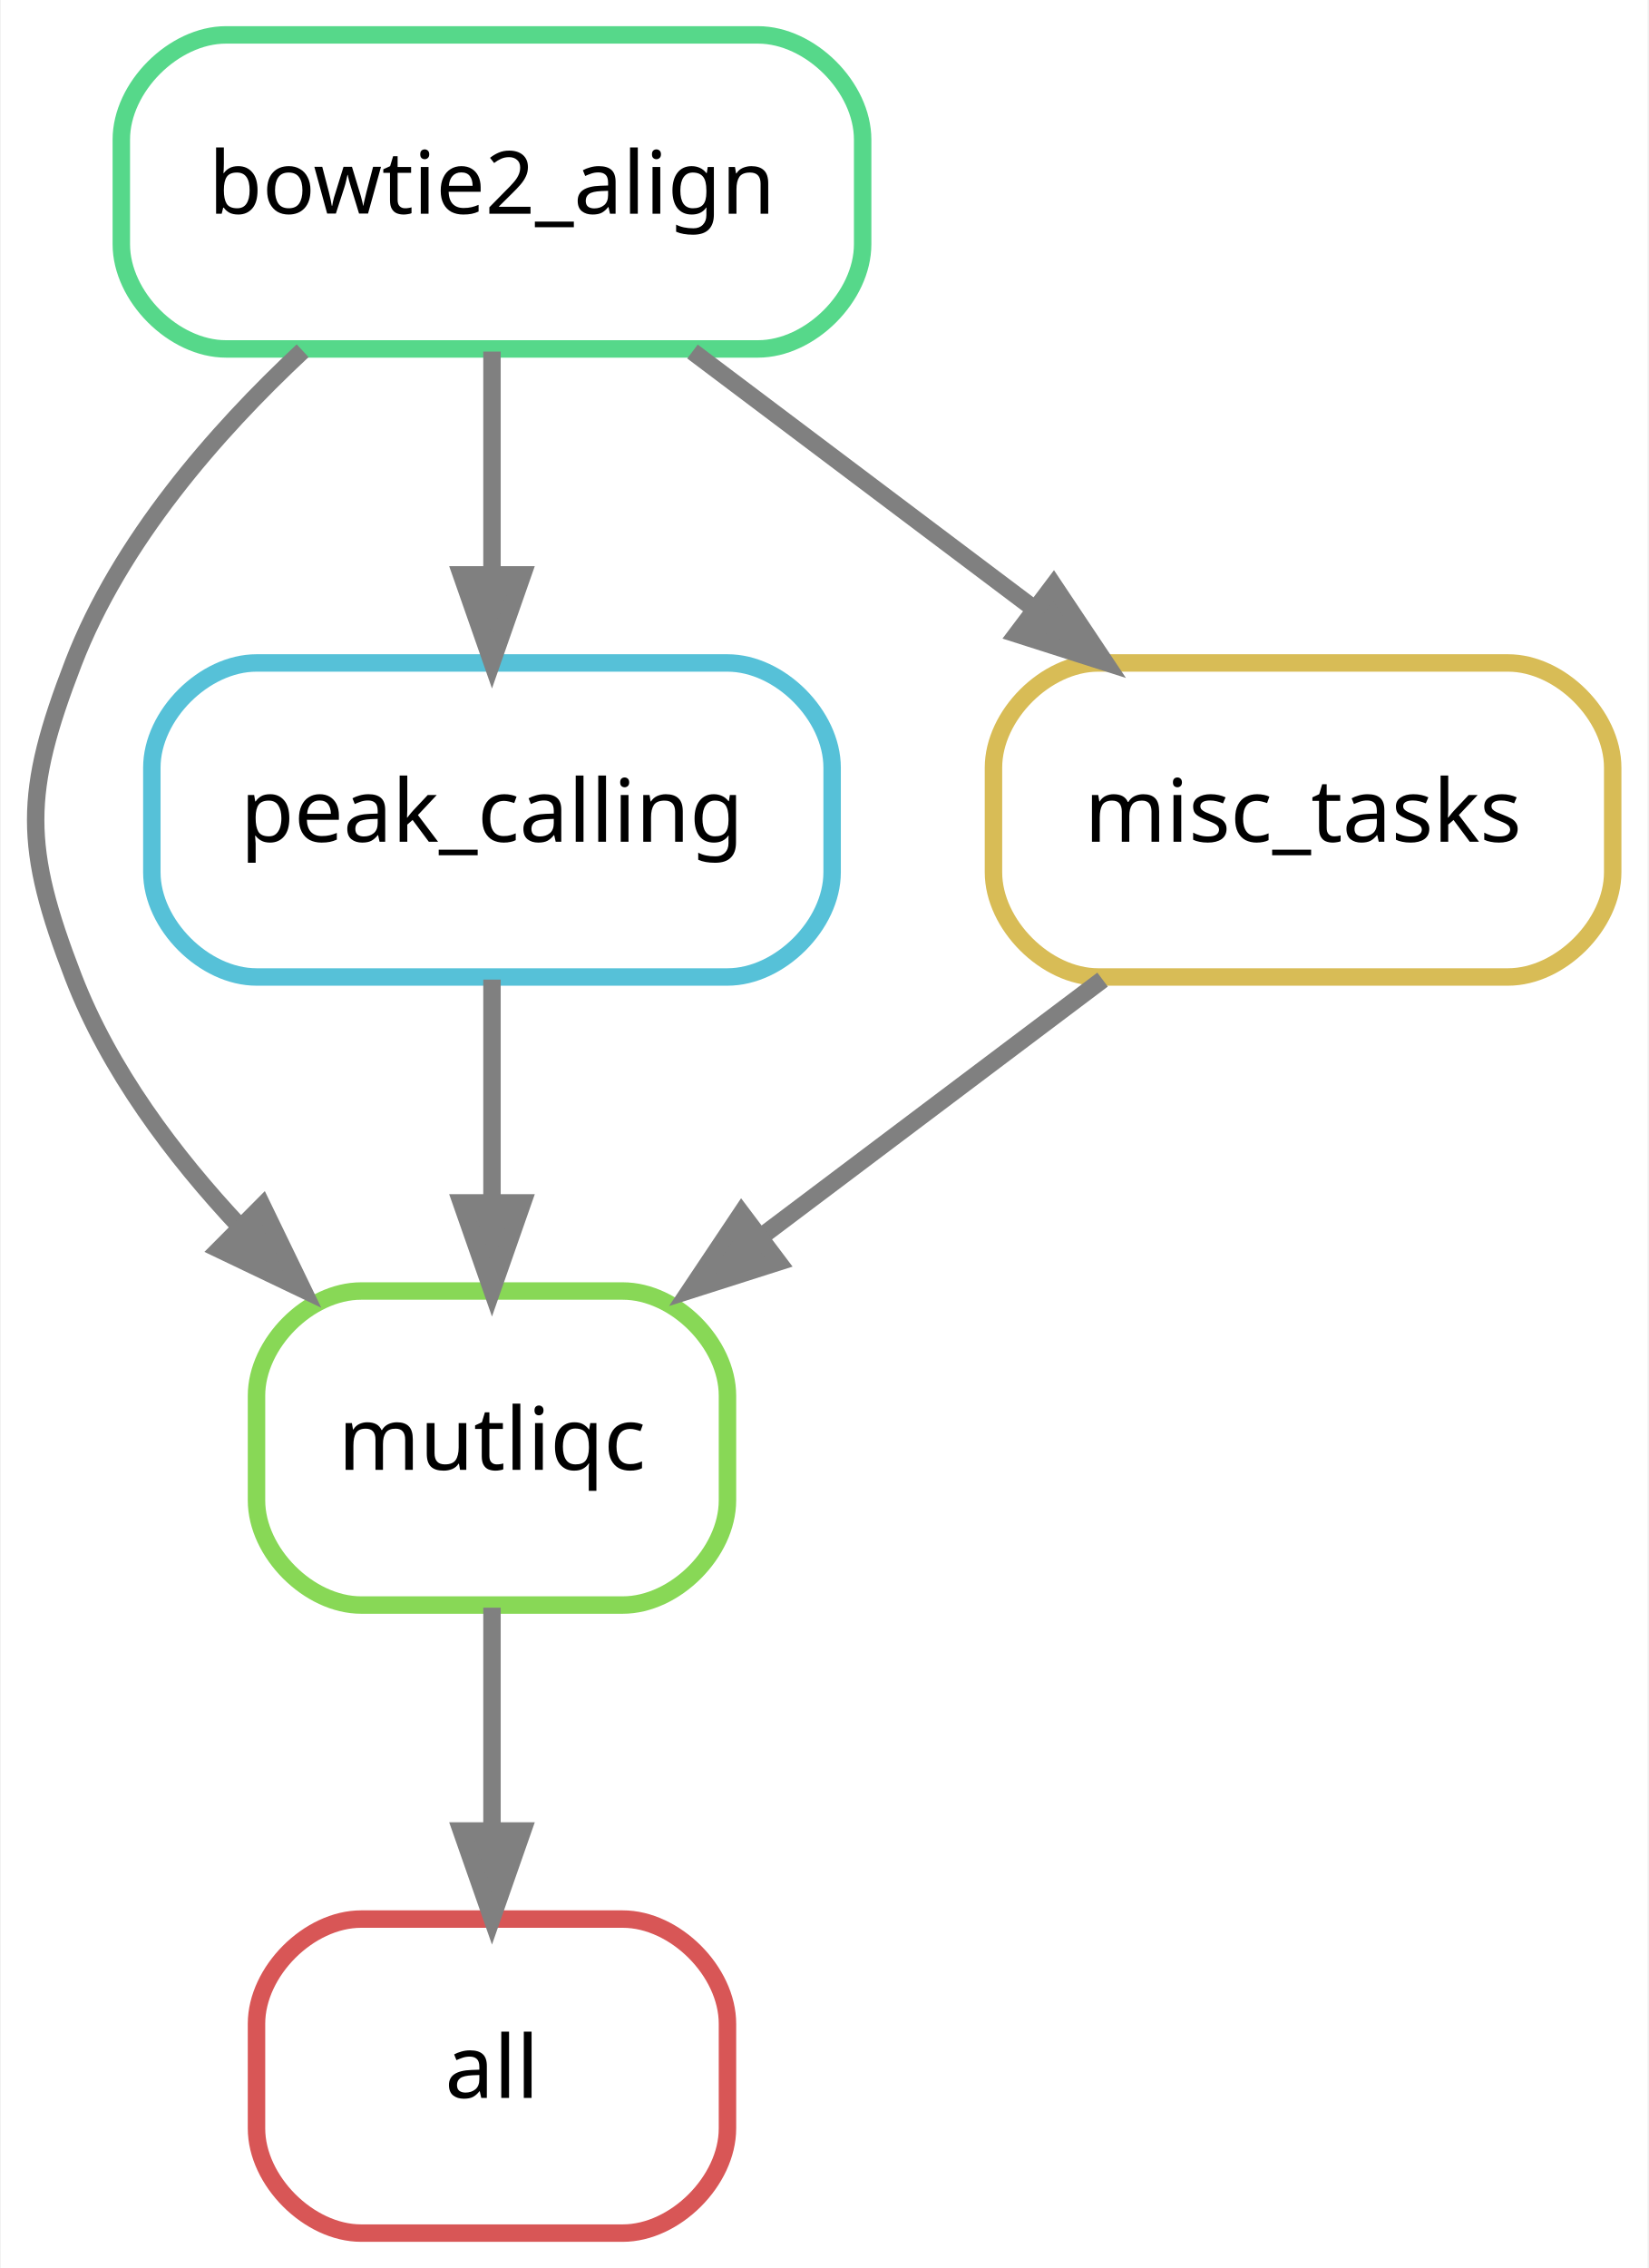
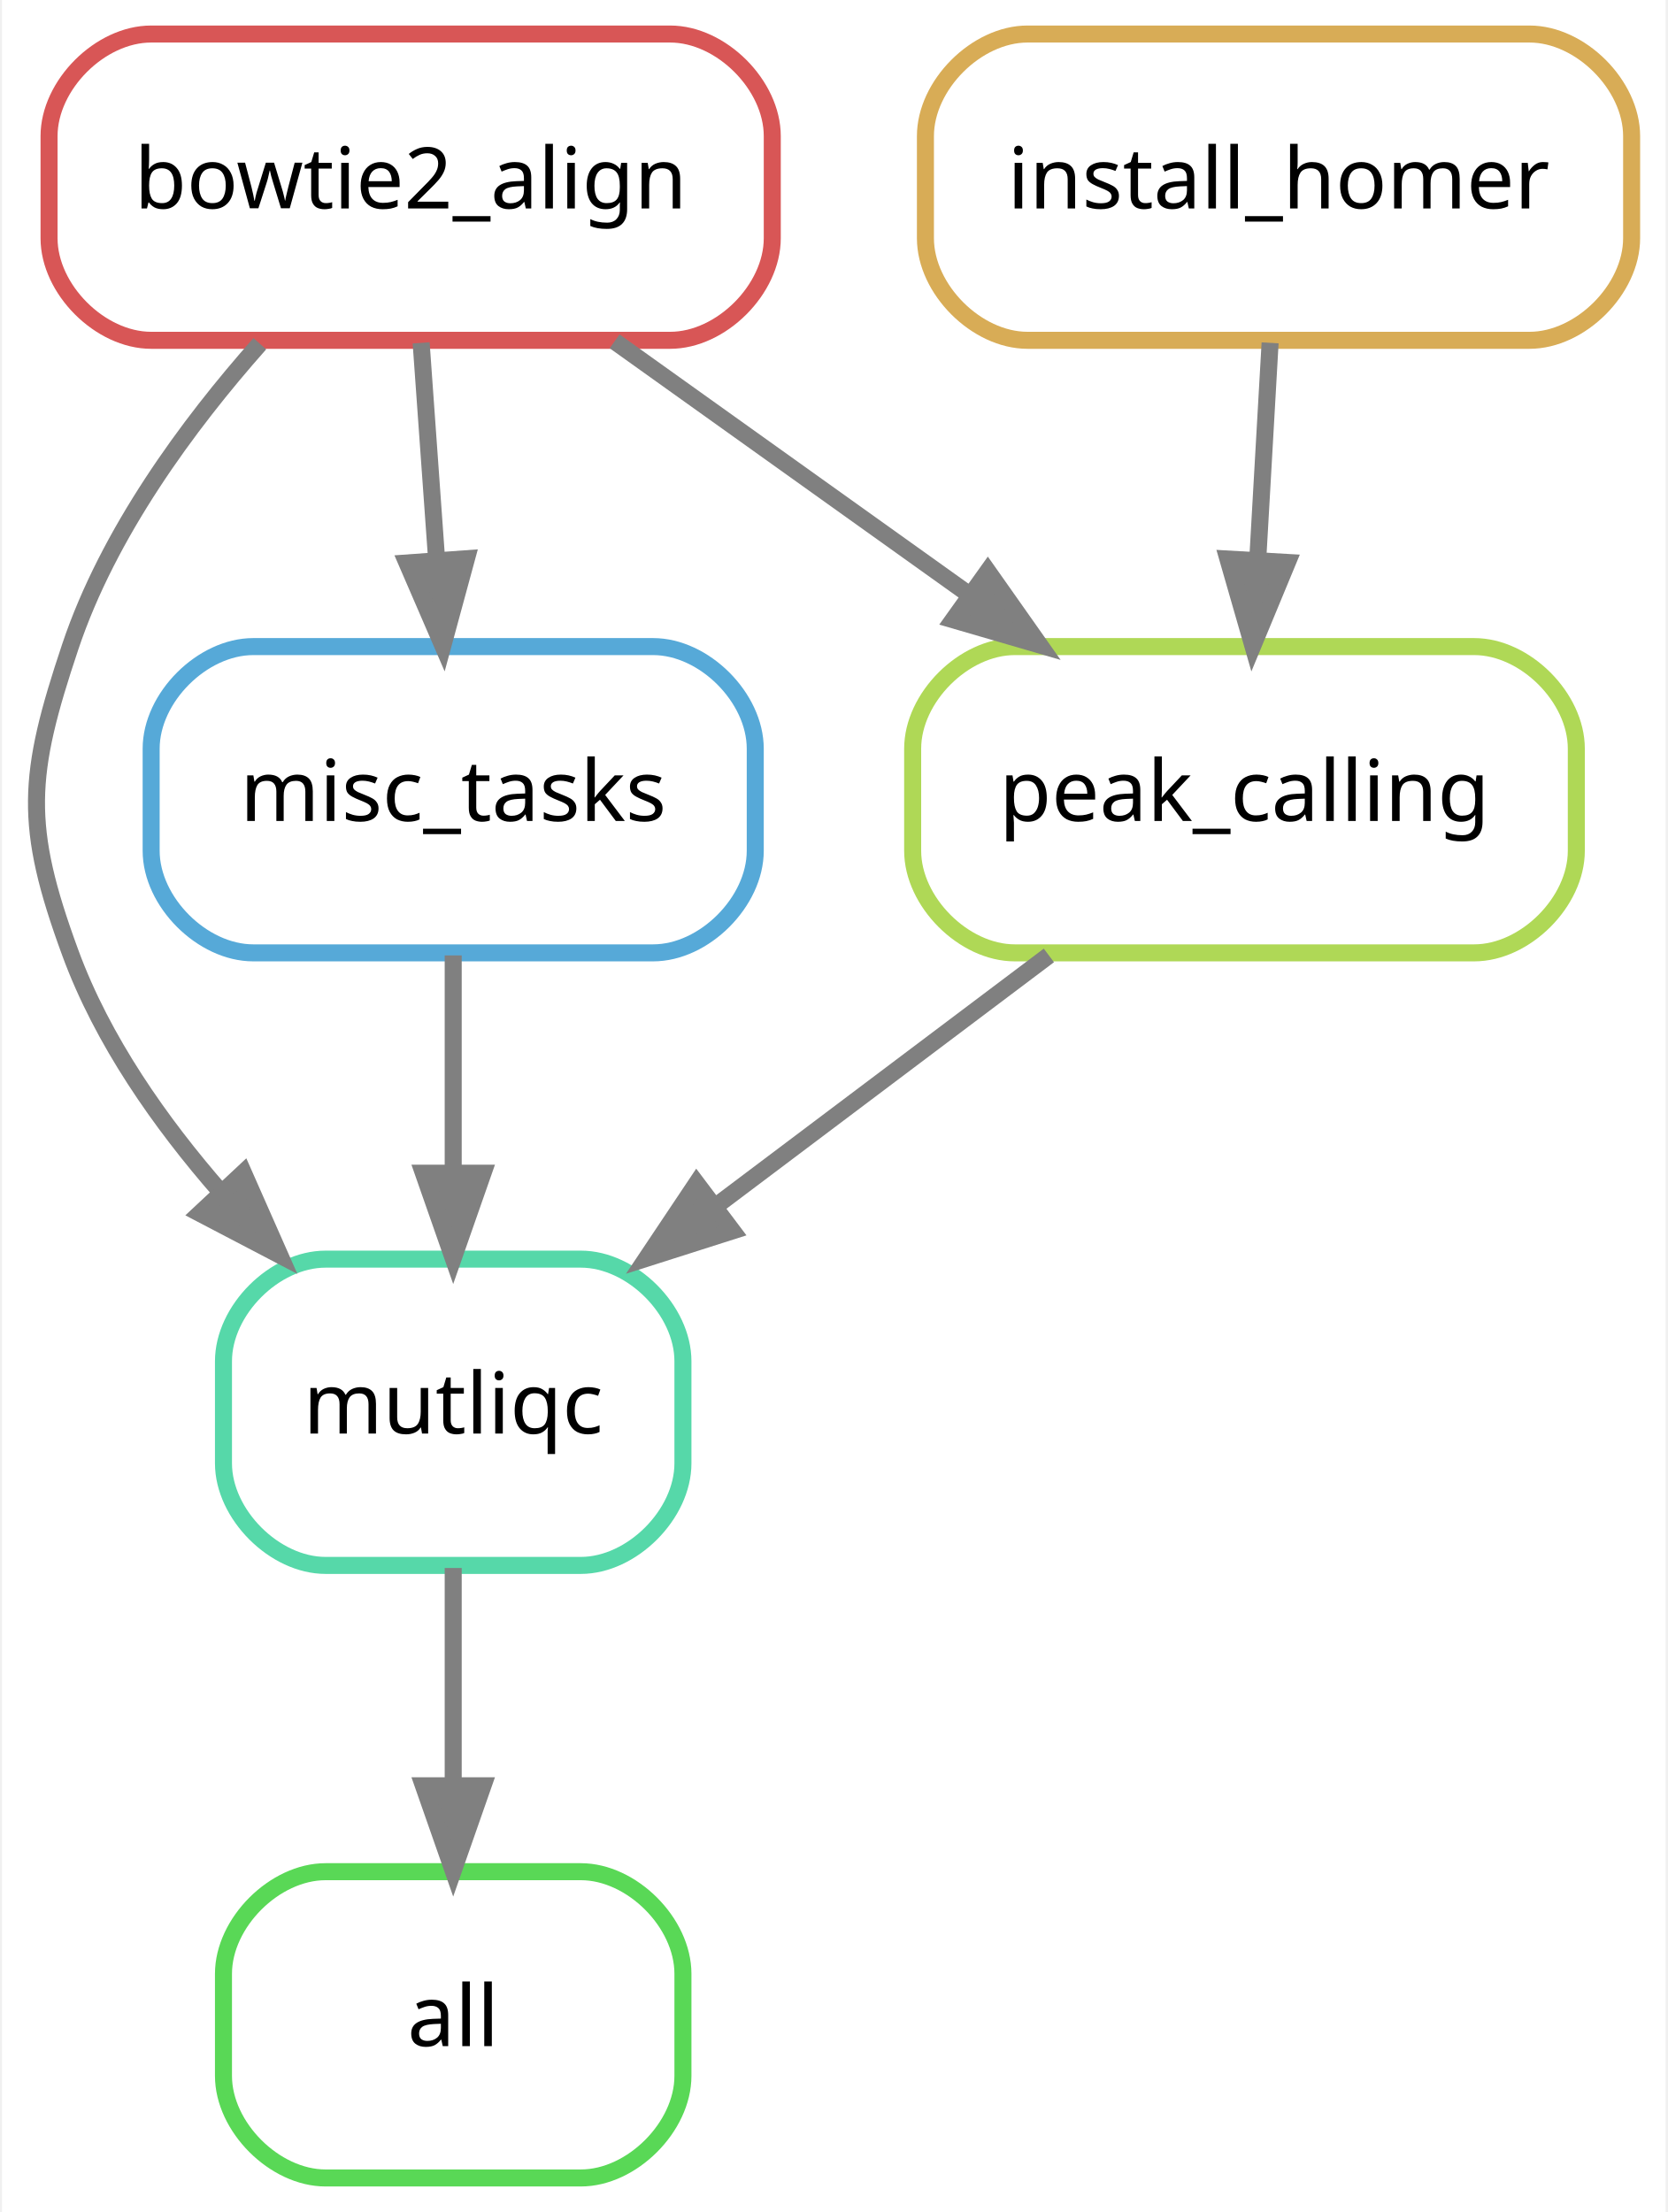
- <svg xmlns="http://www.w3.org/2000/svg" width="189pt" height="260pt" viewBox="0.00 0.00 188.82 260.00">
+ <svg xmlns="http://www.w3.org/2000/svg" width="196pt" height="260pt" viewBox="0.00 0.00 195.53 260.00">
  <g id="graph0" class="graph" transform="scale(1 1) rotate(0) translate(4 256)">
-     <polygon fill="white" stroke="transparent" points="-4,4 -4,-256 184.82,-256 184.82,4 -4,4" />
+     <polygon fill="white" stroke="transparent" points="-4,4 -4,-256 191.53,-256 191.53,4 -4,4" />
    <g id="node1" class="node">
-       <path fill="none" stroke="#d85656" stroke-width="2" d="M67.32,-36C67.32,-36 37.32,-36 37.32,-36 31.32,-36 25.32,-30 25.32,-24 25.32,-24 25.32,-12 25.32,-12 25.32,-6 31.32,0 37.32,0 37.32,0 67.32,0 67.32,0 73.32,0 79.32,-6 79.32,-12 79.32,-12 79.32,-24 79.32,-24 79.32,-30 73.32,-36 67.32,-36" />
-       <text text-anchor="middle" x="52.32" y="-15.5" font-family="sans" font-size="10.00">all</text>
+       <path fill="none" stroke="#59d856" stroke-width="2" d="M64.03,-36C64.03,-36 34.03,-36 34.03,-36 28.03,-36 22.03,-30 22.03,-24 22.03,-24 22.03,-12 22.03,-12 22.03,-6 28.03,0 34.03,0 34.03,0 64.03,0 64.03,0 70.03,0 76.03,-6 76.03,-12 76.03,-12 76.03,-24 76.03,-24 76.03,-30 70.03,-36 64.03,-36" />
+       <text text-anchor="middle" x="49.03" y="-15.5" font-family="sans" font-size="10.00">all</text>
    </g>
    <g id="node2" class="node">
-       <path fill="none" stroke="#88d856" stroke-width="2" d="M67.32,-108C67.32,-108 37.32,-108 37.32,-108 31.32,-108 25.32,-102 25.32,-96 25.32,-96 25.32,-84 25.32,-84 25.32,-78 31.32,-72 37.32,-72 37.32,-72 67.32,-72 67.32,-72 73.32,-72 79.32,-78 79.32,-84 79.32,-84 79.32,-96 79.32,-96 79.32,-102 73.32,-108 67.32,-108" />
-       <text text-anchor="middle" x="52.32" y="-87.5" font-family="sans" font-size="10.00">mutliqc</text>
+       <path fill="none" stroke="#56d8a9" stroke-width="2" d="M64.03,-108C64.03,-108 34.03,-108 34.03,-108 28.03,-108 22.03,-102 22.03,-96 22.03,-96 22.03,-84 22.03,-84 22.03,-78 28.03,-72 34.03,-72 34.03,-72 64.03,-72 64.03,-72 70.03,-72 76.03,-78 76.03,-84 76.03,-84 76.03,-96 76.03,-96 76.03,-102 70.03,-108 64.03,-108" />
+       <text text-anchor="middle" x="49.03" y="-87.5" font-family="sans" font-size="10.00">mutliqc</text>
    </g>
    <g id="edge1" class="edge">
-       <path fill="none" stroke="grey" stroke-width="2" d="M52.32,-71.7C52.32,-63.98 52.32,-54.71 52.32,-46.11" />
-       <polygon fill="grey" stroke="grey" stroke-width="2" points="55.82,-46.1 52.32,-36.1 48.82,-46.1 55.82,-46.1" />
+       <path fill="none" stroke="grey" stroke-width="2" d="M49.03,-71.7C49.03,-63.98 49.03,-54.71 49.03,-46.11" />
+       <polygon fill="grey" stroke="grey" stroke-width="2" points="52.53,-46.1 49.03,-36.1 45.53,-46.1 52.53,-46.1" />
    </g>
    <g id="node3" class="node">
-       <path fill="none" stroke="#56d88a" stroke-width="2" d="M82.82,-252C82.82,-252 21.82,-252 21.82,-252 15.82,-252 9.82,-246 9.82,-240 9.82,-240 9.82,-228 9.82,-228 9.82,-222 15.82,-216 21.82,-216 21.82,-216 82.82,-216 82.82,-216 88.82,-216 94.82,-222 94.82,-228 94.82,-228 94.82,-240 94.82,-240 94.82,-246 88.82,-252 82.82,-252" />
-       <text text-anchor="middle" x="52.32" y="-231.5" font-family="sans" font-size="10.00">bowtie2_align</text>
+       <path fill="none" stroke="#d85656" stroke-width="2" d="M74.53,-252C74.53,-252 13.53,-252 13.53,-252 7.53,-252 1.53,-246 1.53,-240 1.53,-240 1.53,-228 1.53,-228 1.53,-222 7.53,-216 13.53,-216 13.53,-216 74.53,-216 74.53,-216 80.53,-216 86.53,-222 86.53,-228 86.53,-228 86.53,-240 86.53,-240 86.53,-246 80.53,-252 74.53,-252" />
+       <text text-anchor="middle" x="44.03" y="-231.5" font-family="sans" font-size="10.00">bowtie2_align</text>
+     </g>
+     <g id="edge3" class="edge">
+       <path fill="none" stroke="grey" stroke-width="2" d="M26.3,-215.6C17.79,-206 8.5,-193.34 4.03,-180 -1.05,-164.83 -1.49,-159.02 4.03,-144 7.81,-133.7 14.59,-124.02 21.75,-115.84" />
+       <polygon fill="grey" stroke="grey" stroke-width="2" points="24.37,-118.16 28.65,-108.47 19.26,-113.38 24.37,-118.16" />
+     </g>
+     <g id="node4" class="node">
+       <path fill="none" stroke="#afd856" stroke-width="2" d="M169.03,-180C169.03,-180 115.03,-180 115.03,-180 109.03,-180 103.03,-174 103.03,-168 103.03,-168 103.03,-156 103.03,-156 103.03,-150 109.03,-144 115.03,-144 115.03,-144 169.03,-144 169.03,-144 175.03,-144 181.03,-150 181.03,-156 181.03,-156 181.03,-168 181.03,-168 181.03,-174 175.03,-180 169.03,-180" />
+       <text text-anchor="middle" x="142.03" y="-159.5" font-family="sans" font-size="10.00">peak_calling</text>
+     </g>
+     <g id="edge6" class="edge">
+       <path fill="none" stroke="grey" stroke-width="2" d="M68,-215.88C80.58,-206.89 96.16,-195.76 109.78,-186.03" />
+       <polygon fill="grey" stroke="grey" stroke-width="2" points="111.86,-188.85 117.96,-180.19 107.79,-183.15 111.86,-188.85" />
+     </g>
+     <g id="node6" class="node">
+       <path fill="none" stroke="#56a9d8" stroke-width="2" d="M72.53,-180C72.53,-180 25.53,-180 25.53,-180 19.53,-180 13.53,-174 13.53,-168 13.53,-168 13.53,-156 13.53,-156 13.53,-150 19.53,-144 25.53,-144 25.53,-144 72.53,-144 72.53,-144 78.53,-144 84.53,-150 84.53,-156 84.53,-156 84.53,-168 84.53,-168 84.53,-174 78.53,-180 72.53,-180" />
+       <text text-anchor="middle" x="49.03" y="-159.5" font-family="sans" font-size="10.00">misc_tasks</text>
+     </g>
+     <g id="edge7" class="edge">
+       <path fill="none" stroke="grey" stroke-width="2" d="M45.26,-215.7C45.82,-207.98 46.48,-198.71 47.09,-190.11" />
+       <polygon fill="grey" stroke="grey" stroke-width="2" points="50.59,-190.33 47.81,-180.1 43.6,-189.83 50.59,-190.33" />
+     </g>
+     <g id="edge2" class="edge">
+       <path fill="none" stroke="grey" stroke-width="2" d="M119.04,-143.7C107.21,-134.8 92.64,-123.82 79.85,-114.2" />
+       <polygon fill="grey" stroke="grey" stroke-width="2" points="81.85,-111.32 71.75,-108.1 77.64,-116.91 81.85,-111.32" />
+     </g>
+     <g id="node5" class="node">
+       <path fill="none" stroke="#d8ac56" stroke-width="2" d="M175.53,-252C175.53,-252 116.53,-252 116.53,-252 110.53,-252 104.53,-246 104.53,-240 104.53,-240 104.53,-228 104.53,-228 104.53,-222 110.53,-216 116.53,-216 116.53,-216 175.53,-216 175.53,-216 181.53,-216 187.53,-222 187.53,-228 187.53,-228 187.53,-240 187.53,-240 187.53,-246 181.53,-252 175.53,-252" />
+       <text text-anchor="middle" x="146.03" y="-231.5" font-family="sans" font-size="10.00">install_homer</text>
+     </g>
+     <g id="edge5" class="edge">
+       <path fill="none" stroke="grey" stroke-width="2" d="M145.04,-215.7C144.6,-207.98 144.07,-198.71 143.58,-190.11" />
+       <polygon fill="grey" stroke="grey" stroke-width="2" points="147.07,-189.89 143.01,-180.1 140.08,-190.29 147.07,-189.89" />
    </g>
    <g id="edge4" class="edge">
-       <path fill="none" stroke="grey" stroke-width="2" d="M30.61,-215.79C20.56,-206.41 9.68,-193.9 4.32,-180 -1.44,-165.07 -1.44,-158.93 4.32,-144 8.42,-133.36 15.76,-123.53 23.49,-115.3" />
-       <polygon fill="grey" stroke="grey" stroke-width="2" points="25.99,-117.75 30.61,-108.21 21.05,-112.78 25.99,-117.75" />
-     </g>
-     <g id="node4" class="node">
-       <path fill="none" stroke="#56c1d8" stroke-width="2" d="M79.32,-180C79.32,-180 25.32,-180 25.32,-180 19.32,-180 13.32,-174 13.32,-168 13.32,-168 13.32,-156 13.32,-156 13.32,-150 19.32,-144 25.32,-144 25.32,-144 79.32,-144 79.32,-144 85.32,-144 91.32,-150 91.32,-156 91.32,-156 91.32,-168 91.32,-168 91.32,-174 85.32,-180 79.32,-180" />
-       <text text-anchor="middle" x="52.32" y="-159.5" font-family="sans" font-size="10.00">peak_calling</text>
-     </g>
-     <g id="edge5" class="edge">
-       <path fill="none" stroke="grey" stroke-width="2" d="M52.32,-215.7C52.32,-207.98 52.32,-198.71 52.32,-190.11" />
-       <polygon fill="grey" stroke="grey" stroke-width="2" points="55.82,-190.1 52.32,-180.1 48.82,-190.1 55.82,-190.1" />
-     </g>
-     <g id="node5" class="node">
-       <path fill="none" stroke="#d8bc56" stroke-width="2" d="M168.82,-180C168.82,-180 121.82,-180 121.82,-180 115.82,-180 109.82,-174 109.82,-168 109.82,-168 109.82,-156 109.82,-156 109.82,-150 115.82,-144 121.82,-144 121.82,-144 168.82,-144 168.82,-144 174.82,-144 180.82,-150 180.82,-156 180.82,-156 180.82,-168 180.82,-168 180.82,-174 174.82,-180 168.82,-180" />
-       <text text-anchor="middle" x="145.32" y="-159.5" font-family="sans" font-size="10.00">misc_tasks</text>
-     </g>
-     <g id="edge6" class="edge">
-       <path fill="none" stroke="grey" stroke-width="2" d="M75.31,-215.7C87.13,-206.8 101.71,-195.82 114.5,-186.2" />
-       <polygon fill="grey" stroke="grey" stroke-width="2" points="116.71,-188.91 122.59,-180.1 112.5,-183.32 116.71,-188.91" />
-     </g>
-     <g id="edge3" class="edge">
-       <path fill="none" stroke="grey" stroke-width="2" d="M52.32,-143.7C52.32,-135.98 52.32,-126.71 52.32,-118.11" />
-       <polygon fill="grey" stroke="grey" stroke-width="2" points="55.82,-118.1 52.32,-108.1 48.82,-118.1 55.82,-118.1" />
-     </g>
-     <g id="edge2" class="edge">
-       <path fill="none" stroke="grey" stroke-width="2" d="M122.33,-143.7C110.5,-134.8 95.92,-123.82 83.14,-114.2" />
-       <polygon fill="grey" stroke="grey" stroke-width="2" points="85.14,-111.32 75.04,-108.1 80.93,-116.91 85.14,-111.32" />
+       <path fill="none" stroke="grey" stroke-width="2" d="M49.03,-143.7C49.03,-135.98 49.03,-126.71 49.03,-118.11" />
+       <polygon fill="grey" stroke="grey" stroke-width="2" points="52.53,-118.1 49.03,-108.1 45.53,-118.1 52.53,-118.1" />
    </g>
  </g>
</svg>
